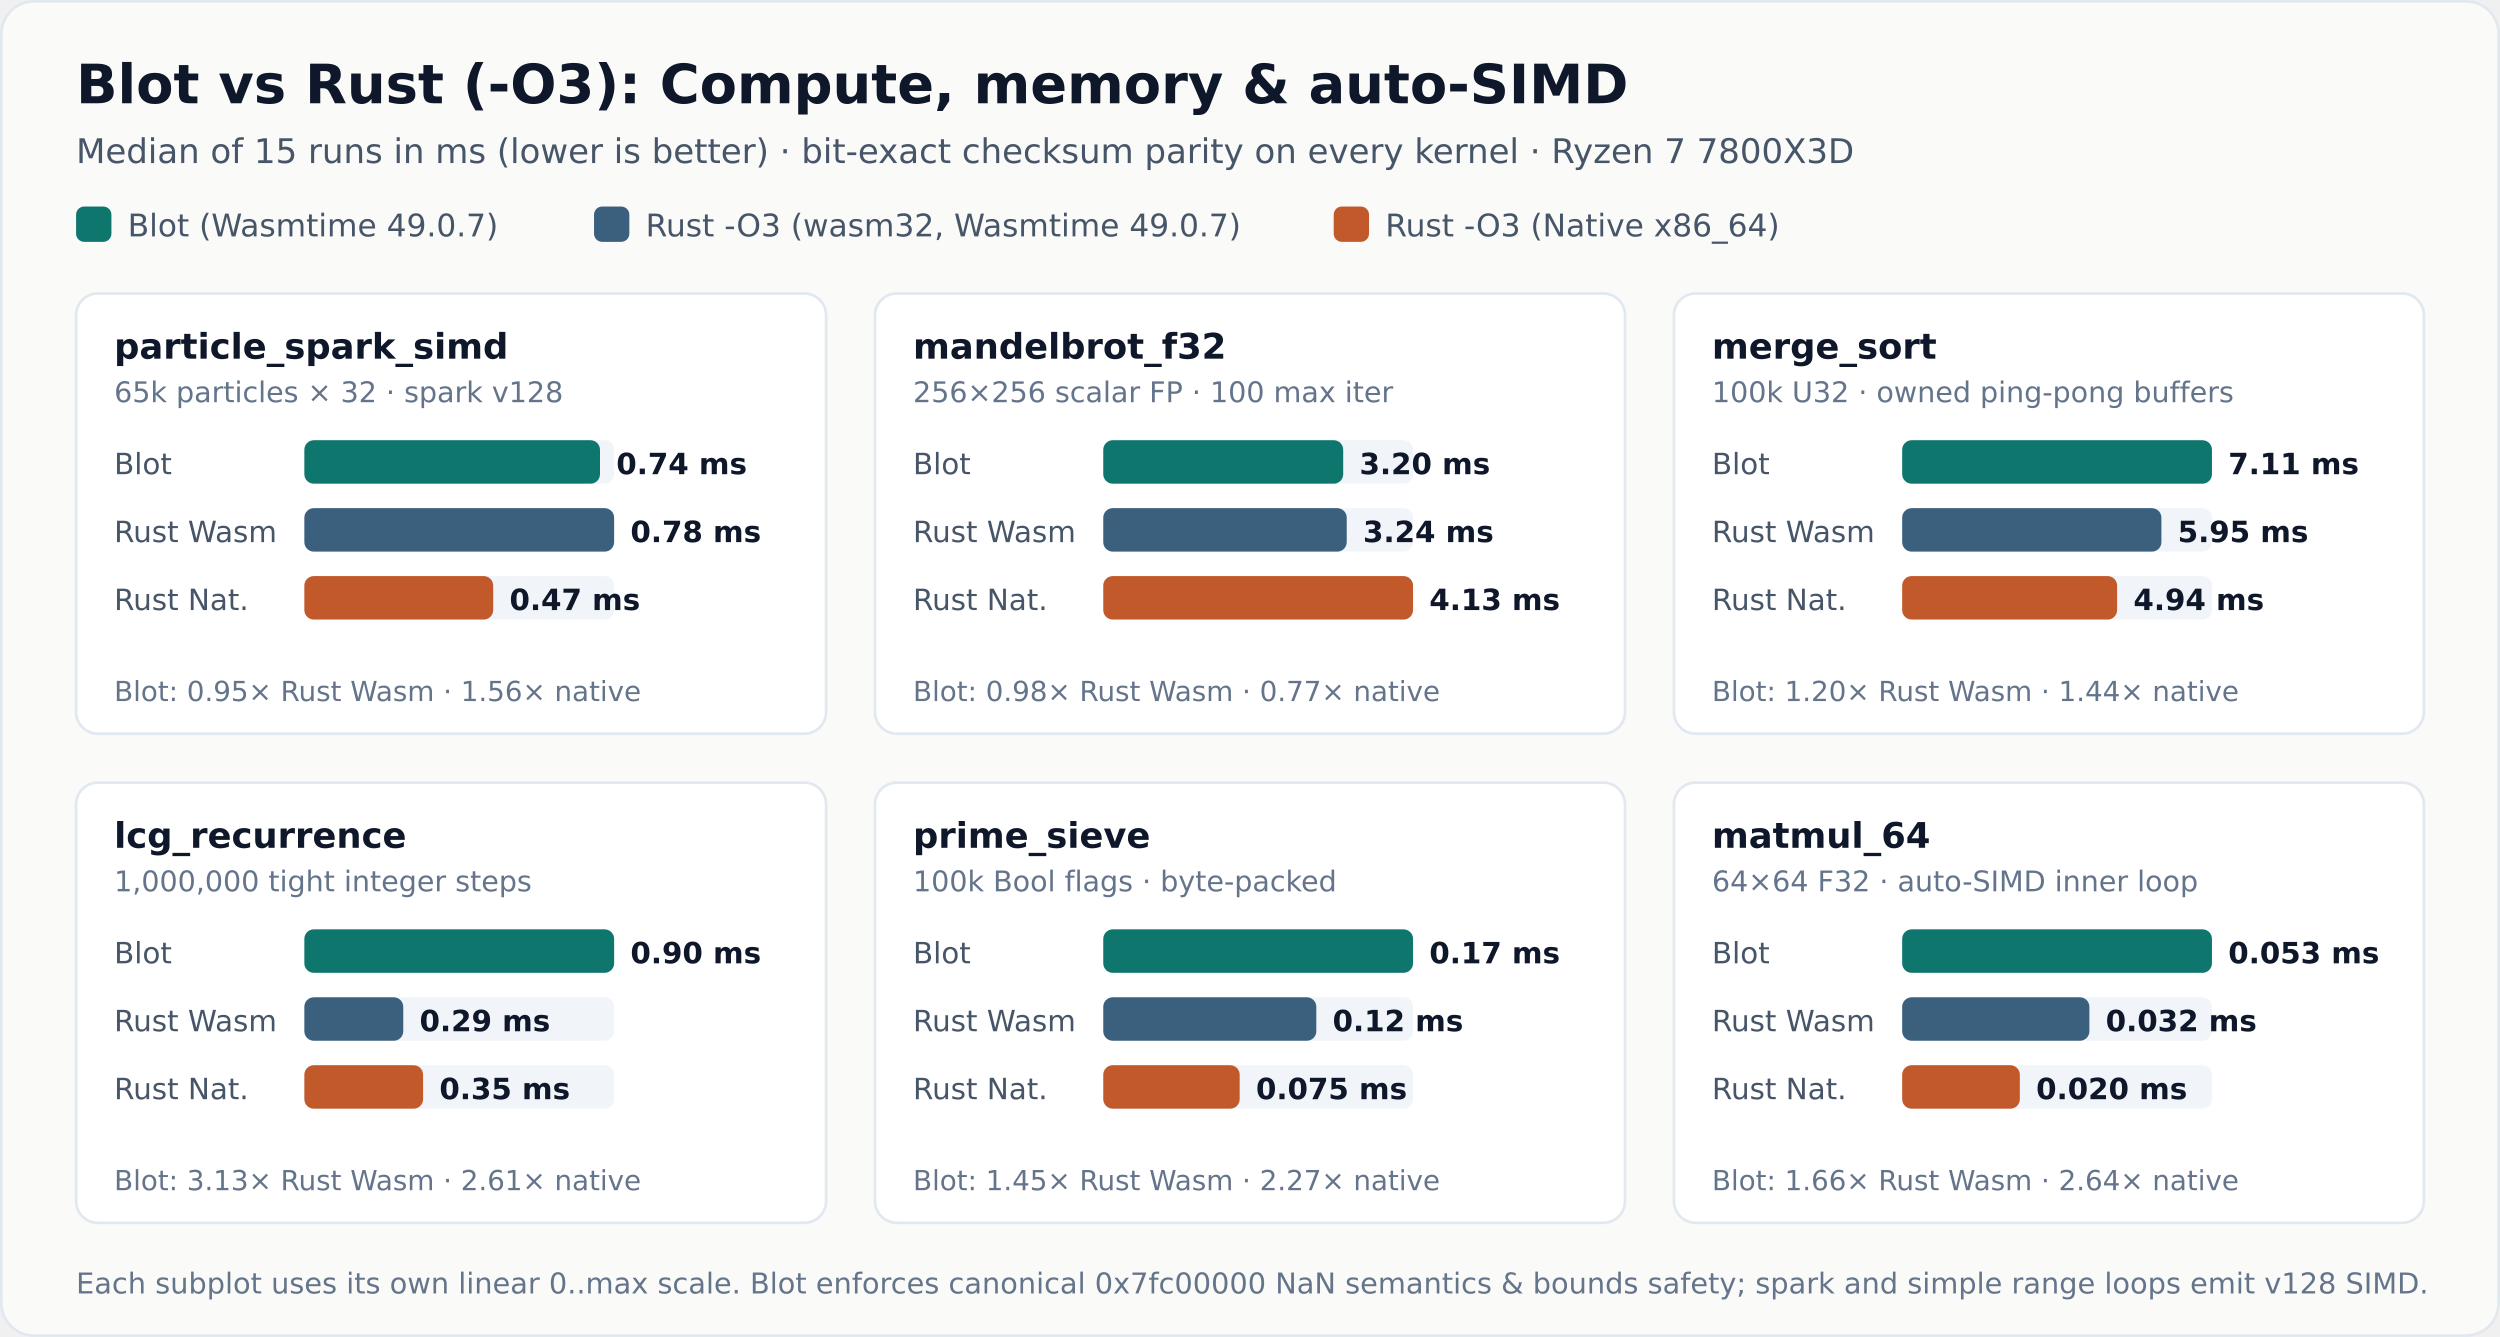
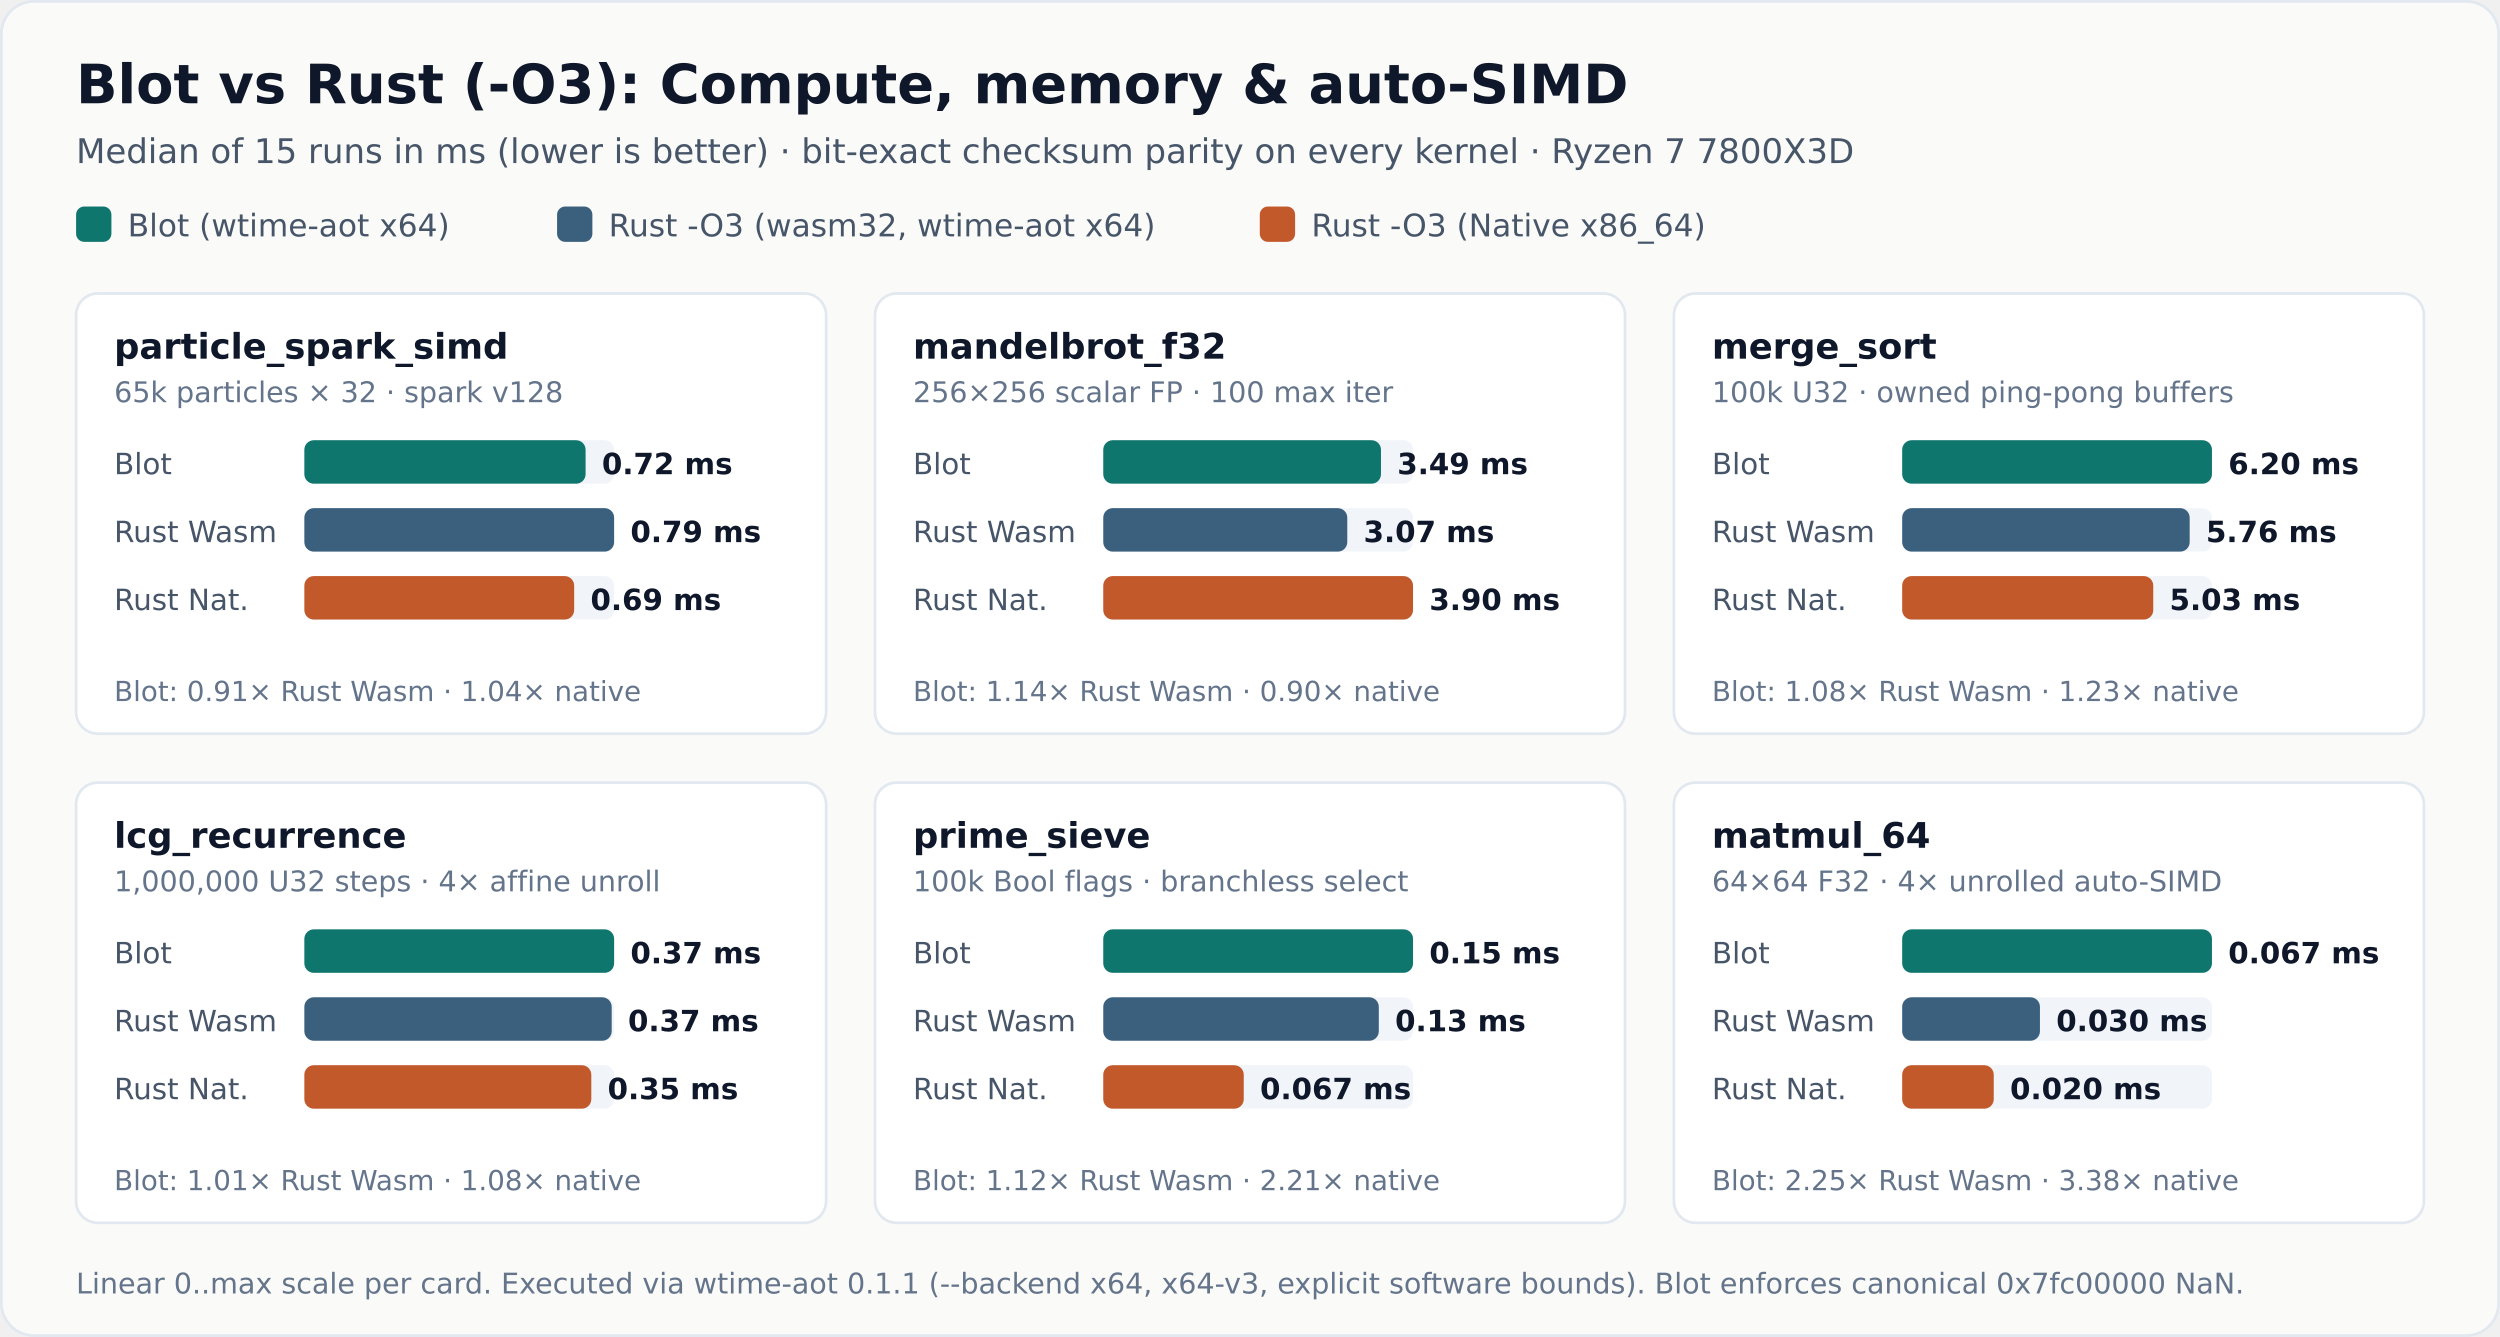
<svg xmlns="http://www.w3.org/2000/svg" width="920" height="492" viewBox="0 0 920 492" role="img" aria-label="Blot vs Rust -O3 compute, memory, and auto-SIMD benchmarks">
  <rect x="0.5" y="0.5" width="919" height="491" rx="12" fill="#fafaf8" stroke="#e2e8f0" />
  <text x="28.0" y="38.0" font-family="'DejaVu Sans', system-ui, -apple-system, 'Segoe UI', Helvetica, Arial, sans-serif" font-size="20" font-weight="700" fill="#0f172a" text-anchor="start">Blot vs Rust (-O3): Compute, memory &amp; auto-SIMD</text>
  <text x="28.0" y="60.0" font-family="'DejaVu Sans', system-ui, -apple-system, 'Segoe UI', Helvetica, Arial, sans-serif" font-size="12.5" font-weight="400" fill="#475569" text-anchor="start">Median of 15 runs in ms (lower is better) · bit-exact checksum parity on every kernel · Ryzen 7 7800X3D</text>
  <rect x="28.0" y="76.0" width="13" height="13" rx="3" fill="#0f766e" />
-   <text x="47.0" y="87.0" font-family="'DejaVu Sans', system-ui, -apple-system, 'Segoe UI', Helvetica, Arial, sans-serif" font-size="11.5" font-weight="500" fill="#475569">Blot (Wasmtime 49.0.7)</text>
-   <rect x="218.6" y="76.0" width="13" height="13" rx="3" fill="#3b607e" />
-   <text x="237.6" y="87.0" font-family="'DejaVu Sans', system-ui, -apple-system, 'Segoe UI', Helvetica, Arial, sans-serif" font-size="11.5" font-weight="500" fill="#475569">Rust -O3 (wasm32, Wasmtime 49.0.7)</text>
-   <rect x="490.8" y="76.0" width="13" height="13" rx="3" fill="#c2592b" />
-   <text x="509.8" y="87.0" font-family="'DejaVu Sans', system-ui, -apple-system, 'Segoe UI', Helvetica, Arial, sans-serif" font-size="11.5" font-weight="500" fill="#475569">Rust -O3 (Native x86_64)</text>
+   <text x="47.0" y="87.0" font-family="'DejaVu Sans', system-ui, -apple-system, 'Segoe UI', Helvetica, Arial, sans-serif" font-size="11.5" font-weight="500" fill="#475569">Blot (wtime-aot x64)</text>
+   <rect x="205.0" y="76.0" width="13" height="13" rx="3" fill="#3b607e" />
+   <text x="224.0" y="87.0" font-family="'DejaVu Sans', system-ui, -apple-system, 'Segoe UI', Helvetica, Arial, sans-serif" font-size="11.5" font-weight="500" fill="#475569">Rust -O3 (wasm32, wtime-aot x64)</text>
+   <rect x="463.6" y="76.0" width="13" height="13" rx="3" fill="#c2592b" />
+   <text x="482.6" y="87.0" font-family="'DejaVu Sans', system-ui, -apple-system, 'Segoe UI', Helvetica, Arial, sans-serif" font-size="11.5" font-weight="500" fill="#475569">Rust -O3 (Native x86_64)</text>
  <rect x="28" y="108" width="276" height="162" rx="8" fill="#ffffff" stroke="#e2e8f0" />
  <text x="42.0" y="132.0" font-family="'DejaVu Sans', system-ui, -apple-system, 'Segoe UI', Helvetica, Arial, sans-serif" font-size="13" font-weight="700" fill="#0f172a" text-anchor="start">particle_spark_simd</text>
  <text x="42.0" y="148.0" font-family="'DejaVu Sans', system-ui, -apple-system, 'Segoe UI', Helvetica, Arial, sans-serif" font-size="10.5" font-weight="400" fill="#64748b" text-anchor="start">65k particles × 32 · spark v128</text>
  <text x="42.0" y="174.5" font-family="'DejaVu Sans', system-ui, -apple-system, 'Segoe UI', Helvetica, Arial, sans-serif" font-size="10.8" font-weight="500" fill="#475569" text-anchor="start">Blot</text>
  <rect x="112.0" y="162.0" width="114.0" height="16" rx="3.5" fill="#f1f5f9" />
-   <rect x="112.0" y="162.0" width="108.8" height="16" rx="3.5" fill="#0f766e" />
-   <text x="226.8" y="174.5" font-family="'DejaVu Sans', system-ui, -apple-system, 'Segoe UI', Helvetica, Arial, sans-serif" font-size="10.8" font-weight="600" fill="#0f172a" text-anchor="start">0.74 ms</text>
+   <rect x="112.0" y="162.0" width="103.5" height="16" rx="3.5" fill="#0f766e" />
+   <text x="221.5" y="174.5" font-family="'DejaVu Sans', system-ui, -apple-system, 'Segoe UI', Helvetica, Arial, sans-serif" font-size="10.8" font-weight="600" fill="#0f172a" text-anchor="start">0.72 ms</text>
  <text x="42.0" y="199.5" font-family="'DejaVu Sans', system-ui, -apple-system, 'Segoe UI', Helvetica, Arial, sans-serif" font-size="10.8" font-weight="500" fill="#475569" text-anchor="start">Rust Wasm</text>
  <rect x="112.0" y="187.0" width="114.0" height="16" rx="3.5" fill="#f1f5f9" />
  <rect x="112.0" y="187.0" width="114.0" height="16" rx="3.5" fill="#3b607e" />
-   <text x="232.0" y="199.5" font-family="'DejaVu Sans', system-ui, -apple-system, 'Segoe UI', Helvetica, Arial, sans-serif" font-size="10.8" font-weight="600" fill="#0f172a" text-anchor="start">0.78 ms</text>
+   <text x="232.0" y="199.5" font-family="'DejaVu Sans', system-ui, -apple-system, 'Segoe UI', Helvetica, Arial, sans-serif" font-size="10.8" font-weight="600" fill="#0f172a" text-anchor="start">0.79 ms</text>
  <text x="42.0" y="224.5" font-family="'DejaVu Sans', system-ui, -apple-system, 'Segoe UI', Helvetica, Arial, sans-serif" font-size="10.8" font-weight="500" fill="#475569" text-anchor="start">Rust Nat.</text>
  <rect x="112.0" y="212.0" width="114.0" height="16" rx="3.5" fill="#f1f5f9" />
-   <rect x="112.0" y="212.0" width="69.5" height="16" rx="3.5" fill="#c2592b" />
-   <text x="187.5" y="224.5" font-family="'DejaVu Sans', system-ui, -apple-system, 'Segoe UI', Helvetica, Arial, sans-serif" font-size="10.8" font-weight="600" fill="#0f172a" text-anchor="start">0.47 ms</text>
-   <text x="42.0" y="258.0" font-family="'DejaVu Sans', system-ui, -apple-system, 'Segoe UI', Helvetica, Arial, sans-serif" font-size="10.2" font-weight="500" fill="#64748b" text-anchor="start">Blot: 0.95× Rust Wasm · 1.56× native</text>
+   <rect x="112.0" y="212.0" width="99.3" height="16" rx="3.5" fill="#c2592b" />
+   <text x="217.3" y="224.5" font-family="'DejaVu Sans', system-ui, -apple-system, 'Segoe UI', Helvetica, Arial, sans-serif" font-size="10.8" font-weight="600" fill="#0f172a" text-anchor="start">0.69 ms</text>
+   <text x="42.0" y="258.0" font-family="'DejaVu Sans', system-ui, -apple-system, 'Segoe UI', Helvetica, Arial, sans-serif" font-size="10.2" font-weight="500" fill="#64748b" text-anchor="start">Blot: 0.91× Rust Wasm · 1.04× native</text>
  <rect x="322" y="108" width="276" height="162" rx="8" fill="#ffffff" stroke="#e2e8f0" />
  <text x="336.0" y="132.0" font-family="'DejaVu Sans', system-ui, -apple-system, 'Segoe UI', Helvetica, Arial, sans-serif" font-size="13" font-weight="700" fill="#0f172a" text-anchor="start">mandelbrot_f32</text>
  <text x="336.0" y="148.0" font-family="'DejaVu Sans', system-ui, -apple-system, 'Segoe UI', Helvetica, Arial, sans-serif" font-size="10.5" font-weight="400" fill="#64748b" text-anchor="start">256×256 scalar FP · 100 max iter</text>
  <text x="336.0" y="174.5" font-family="'DejaVu Sans', system-ui, -apple-system, 'Segoe UI', Helvetica, Arial, sans-serif" font-size="10.8" font-weight="500" fill="#475569" text-anchor="start">Blot</text>
  <rect x="406.0" y="162.0" width="114.0" height="16" rx="3.5" fill="#f1f5f9" />
-   <rect x="406.0" y="162.0" width="88.3" height="16" rx="3.5" fill="#0f766e" />
-   <text x="500.3" y="174.5" font-family="'DejaVu Sans', system-ui, -apple-system, 'Segoe UI', Helvetica, Arial, sans-serif" font-size="10.8" font-weight="600" fill="#0f172a" text-anchor="start">3.20 ms</text>
+   <rect x="406.0" y="162.0" width="102.2" height="16" rx="3.5" fill="#0f766e" />
+   <text x="514.2" y="174.5" font-family="'DejaVu Sans', system-ui, -apple-system, 'Segoe UI', Helvetica, Arial, sans-serif" font-size="10.8" font-weight="600" fill="#0f172a" text-anchor="start">3.49 ms</text>
  <text x="336.0" y="199.5" font-family="'DejaVu Sans', system-ui, -apple-system, 'Segoe UI', Helvetica, Arial, sans-serif" font-size="10.8" font-weight="500" fill="#475569" text-anchor="start">Rust Wasm</text>
  <rect x="406.0" y="187.0" width="114.0" height="16" rx="3.5" fill="#f1f5f9" />
-   <rect x="406.0" y="187.0" width="89.6" height="16" rx="3.5" fill="#3b607e" />
-   <text x="501.6" y="199.5" font-family="'DejaVu Sans', system-ui, -apple-system, 'Segoe UI', Helvetica, Arial, sans-serif" font-size="10.8" font-weight="600" fill="#0f172a" text-anchor="start">3.24 ms</text>
+   <rect x="406.0" y="187.0" width="89.8" height="16" rx="3.5" fill="#3b607e" />
+   <text x="501.8" y="199.5" font-family="'DejaVu Sans', system-ui, -apple-system, 'Segoe UI', Helvetica, Arial, sans-serif" font-size="10.8" font-weight="600" fill="#0f172a" text-anchor="start">3.07 ms</text>
  <text x="336.0" y="224.5" font-family="'DejaVu Sans', system-ui, -apple-system, 'Segoe UI', Helvetica, Arial, sans-serif" font-size="10.8" font-weight="500" fill="#475569" text-anchor="start">Rust Nat.</text>
  <rect x="406.0" y="212.0" width="114.0" height="16" rx="3.5" fill="#f1f5f9" />
  <rect x="406.0" y="212.0" width="114.0" height="16" rx="3.5" fill="#c2592b" />
-   <text x="526.0" y="224.5" font-family="'DejaVu Sans', system-ui, -apple-system, 'Segoe UI', Helvetica, Arial, sans-serif" font-size="10.8" font-weight="600" fill="#0f172a" text-anchor="start">4.13 ms</text>
-   <text x="336.0" y="258.0" font-family="'DejaVu Sans', system-ui, -apple-system, 'Segoe UI', Helvetica, Arial, sans-serif" font-size="10.2" font-weight="500" fill="#64748b" text-anchor="start">Blot: 0.98× Rust Wasm · 0.77× native</text>
+   <text x="526.0" y="224.5" font-family="'DejaVu Sans', system-ui, -apple-system, 'Segoe UI', Helvetica, Arial, sans-serif" font-size="10.8" font-weight="600" fill="#0f172a" text-anchor="start">3.90 ms</text>
+   <text x="336.0" y="258.0" font-family="'DejaVu Sans', system-ui, -apple-system, 'Segoe UI', Helvetica, Arial, sans-serif" font-size="10.2" font-weight="500" fill="#64748b" text-anchor="start">Blot: 1.14× Rust Wasm · 0.90× native</text>
  <rect x="616" y="108" width="276" height="162" rx="8" fill="#ffffff" stroke="#e2e8f0" />
  <text x="630.0" y="132.0" font-family="'DejaVu Sans', system-ui, -apple-system, 'Segoe UI', Helvetica, Arial, sans-serif" font-size="13" font-weight="700" fill="#0f172a" text-anchor="start">merge_sort</text>
  <text x="630.0" y="148.0" font-family="'DejaVu Sans', system-ui, -apple-system, 'Segoe UI', Helvetica, Arial, sans-serif" font-size="10.5" font-weight="400" fill="#64748b" text-anchor="start">100k U32 · owned ping-pong buffers</text>
  <text x="630.0" y="174.5" font-family="'DejaVu Sans', system-ui, -apple-system, 'Segoe UI', Helvetica, Arial, sans-serif" font-size="10.8" font-weight="500" fill="#475569" text-anchor="start">Blot</text>
  <rect x="700.0" y="162.0" width="114.0" height="16" rx="3.5" fill="#f1f5f9" />
  <rect x="700.0" y="162.0" width="114.0" height="16" rx="3.5" fill="#0f766e" />
-   <text x="820.0" y="174.5" font-family="'DejaVu Sans', system-ui, -apple-system, 'Segoe UI', Helvetica, Arial, sans-serif" font-size="10.8" font-weight="600" fill="#0f172a" text-anchor="start">7.11 ms</text>
+   <text x="820.0" y="174.5" font-family="'DejaVu Sans', system-ui, -apple-system, 'Segoe UI', Helvetica, Arial, sans-serif" font-size="10.8" font-weight="600" fill="#0f172a" text-anchor="start">6.20 ms</text>
  <text x="630.0" y="199.5" font-family="'DejaVu Sans', system-ui, -apple-system, 'Segoe UI', Helvetica, Arial, sans-serif" font-size="10.8" font-weight="500" fill="#475569" text-anchor="start">Rust Wasm</text>
  <rect x="700.0" y="187.0" width="114.0" height="16" rx="3.5" fill="#f1f5f9" />
-   <rect x="700.0" y="187.0" width="95.4" height="16" rx="3.5" fill="#3b607e" />
-   <text x="801.4" y="199.5" font-family="'DejaVu Sans', system-ui, -apple-system, 'Segoe UI', Helvetica, Arial, sans-serif" font-size="10.8" font-weight="600" fill="#0f172a" text-anchor="start">5.95 ms</text>
+   <rect x="700.0" y="187.0" width="105.8" height="16" rx="3.5" fill="#3b607e" />
+   <text x="811.8" y="199.5" font-family="'DejaVu Sans', system-ui, -apple-system, 'Segoe UI', Helvetica, Arial, sans-serif" font-size="10.8" font-weight="600" fill="#0f172a" text-anchor="start">5.76 ms</text>
  <text x="630.0" y="224.5" font-family="'DejaVu Sans', system-ui, -apple-system, 'Segoe UI', Helvetica, Arial, sans-serif" font-size="10.8" font-weight="500" fill="#475569" text-anchor="start">Rust Nat.</text>
  <rect x="700.0" y="212.0" width="114.0" height="16" rx="3.5" fill="#f1f5f9" />
-   <rect x="700.0" y="212.0" width="79.1" height="16" rx="3.5" fill="#c2592b" />
-   <text x="785.1" y="224.5" font-family="'DejaVu Sans', system-ui, -apple-system, 'Segoe UI', Helvetica, Arial, sans-serif" font-size="10.8" font-weight="600" fill="#0f172a" text-anchor="start">4.94 ms</text>
-   <text x="630.0" y="258.0" font-family="'DejaVu Sans', system-ui, -apple-system, 'Segoe UI', Helvetica, Arial, sans-serif" font-size="10.2" font-weight="500" fill="#64748b" text-anchor="start">Blot: 1.20× Rust Wasm · 1.44× native</text>
+   <rect x="700.0" y="212.0" width="92.4" height="16" rx="3.5" fill="#c2592b" />
+   <text x="798.4" y="224.5" font-family="'DejaVu Sans', system-ui, -apple-system, 'Segoe UI', Helvetica, Arial, sans-serif" font-size="10.8" font-weight="600" fill="#0f172a" text-anchor="start">5.03 ms</text>
+   <text x="630.0" y="258.0" font-family="'DejaVu Sans', system-ui, -apple-system, 'Segoe UI', Helvetica, Arial, sans-serif" font-size="10.2" font-weight="500" fill="#64748b" text-anchor="start">Blot: 1.08× Rust Wasm · 1.23× native</text>
  <rect x="28" y="288" width="276" height="162" rx="8" fill="#ffffff" stroke="#e2e8f0" />
  <text x="42.0" y="312.0" font-family="'DejaVu Sans', system-ui, -apple-system, 'Segoe UI', Helvetica, Arial, sans-serif" font-size="13" font-weight="700" fill="#0f172a" text-anchor="start">lcg_recurrence</text>
-   <text x="42.0" y="328.0" font-family="'DejaVu Sans', system-ui, -apple-system, 'Segoe UI', Helvetica, Arial, sans-serif" font-size="10.5" font-weight="400" fill="#64748b" text-anchor="start">1,000,000 tight integer steps</text>
+   <text x="42.0" y="328.0" font-family="'DejaVu Sans', system-ui, -apple-system, 'Segoe UI', Helvetica, Arial, sans-serif" font-size="10.5" font-weight="400" fill="#64748b" text-anchor="start">1,000,000 U32 steps · 4× affine unroll</text>
  <text x="42.0" y="354.5" font-family="'DejaVu Sans', system-ui, -apple-system, 'Segoe UI', Helvetica, Arial, sans-serif" font-size="10.8" font-weight="500" fill="#475569" text-anchor="start">Blot</text>
  <rect x="112.0" y="342.0" width="114.0" height="16" rx="3.5" fill="#f1f5f9" />
  <rect x="112.0" y="342.0" width="114.0" height="16" rx="3.5" fill="#0f766e" />
-   <text x="232.0" y="354.5" font-family="'DejaVu Sans', system-ui, -apple-system, 'Segoe UI', Helvetica, Arial, sans-serif" font-size="10.8" font-weight="600" fill="#0f172a" text-anchor="start">0.90 ms</text>
+   <text x="232.0" y="354.5" font-family="'DejaVu Sans', system-ui, -apple-system, 'Segoe UI', Helvetica, Arial, sans-serif" font-size="10.8" font-weight="600" fill="#0f172a" text-anchor="start">0.37 ms</text>
  <text x="42.0" y="379.5" font-family="'DejaVu Sans', system-ui, -apple-system, 'Segoe UI', Helvetica, Arial, sans-serif" font-size="10.8" font-weight="500" fill="#475569" text-anchor="start">Rust Wasm</text>
  <rect x="112.0" y="367.0" width="114.0" height="16" rx="3.5" fill="#f1f5f9" />
-   <rect x="112.0" y="367.0" width="36.4" height="16" rx="3.5" fill="#3b607e" />
-   <text x="154.4" y="379.5" font-family="'DejaVu Sans', system-ui, -apple-system, 'Segoe UI', Helvetica, Arial, sans-serif" font-size="10.8" font-weight="600" fill="#0f172a" text-anchor="start">0.29 ms</text>
+   <rect x="112.0" y="367.0" width="113.1" height="16" rx="3.5" fill="#3b607e" />
+   <text x="231.1" y="379.5" font-family="'DejaVu Sans', system-ui, -apple-system, 'Segoe UI', Helvetica, Arial, sans-serif" font-size="10.8" font-weight="600" fill="#0f172a" text-anchor="start">0.37 ms</text>
  <text x="42.0" y="404.5" font-family="'DejaVu Sans', system-ui, -apple-system, 'Segoe UI', Helvetica, Arial, sans-serif" font-size="10.8" font-weight="500" fill="#475569" text-anchor="start">Rust Nat.</text>
  <rect x="112.0" y="392.0" width="114.0" height="16" rx="3.5" fill="#f1f5f9" />
-   <rect x="112.0" y="392.0" width="43.7" height="16" rx="3.5" fill="#c2592b" />
-   <text x="161.7" y="404.5" font-family="'DejaVu Sans', system-ui, -apple-system, 'Segoe UI', Helvetica, Arial, sans-serif" font-size="10.8" font-weight="600" fill="#0f172a" text-anchor="start">0.35 ms</text>
-   <text x="42.0" y="438.0" font-family="'DejaVu Sans', system-ui, -apple-system, 'Segoe UI', Helvetica, Arial, sans-serif" font-size="10.2" font-weight="500" fill="#64748b" text-anchor="start">Blot: 3.13× Rust Wasm · 2.61× native</text>
+   <rect x="112.0" y="392.0" width="105.6" height="16" rx="3.5" fill="#c2592b" />
+   <text x="223.6" y="404.5" font-family="'DejaVu Sans', system-ui, -apple-system, 'Segoe UI', Helvetica, Arial, sans-serif" font-size="10.8" font-weight="600" fill="#0f172a" text-anchor="start">0.35 ms</text>
+   <text x="42.0" y="438.0" font-family="'DejaVu Sans', system-ui, -apple-system, 'Segoe UI', Helvetica, Arial, sans-serif" font-size="10.2" font-weight="500" fill="#64748b" text-anchor="start">Blot: 1.01× Rust Wasm · 1.08× native</text>
  <rect x="322" y="288" width="276" height="162" rx="8" fill="#ffffff" stroke="#e2e8f0" />
  <text x="336.0" y="312.0" font-family="'DejaVu Sans', system-ui, -apple-system, 'Segoe UI', Helvetica, Arial, sans-serif" font-size="13" font-weight="700" fill="#0f172a" text-anchor="start">prime_sieve</text>
-   <text x="336.0" y="328.0" font-family="'DejaVu Sans', system-ui, -apple-system, 'Segoe UI', Helvetica, Arial, sans-serif" font-size="10.5" font-weight="400" fill="#64748b" text-anchor="start">100k Bool flags · byte-packed</text>
+   <text x="336.0" y="328.0" font-family="'DejaVu Sans', system-ui, -apple-system, 'Segoe UI', Helvetica, Arial, sans-serif" font-size="10.5" font-weight="400" fill="#64748b" text-anchor="start">100k Bool flags · branchless select</text>
  <text x="336.0" y="354.5" font-family="'DejaVu Sans', system-ui, -apple-system, 'Segoe UI', Helvetica, Arial, sans-serif" font-size="10.8" font-weight="500" fill="#475569" text-anchor="start">Blot</text>
  <rect x="406.0" y="342.0" width="114.0" height="16" rx="3.5" fill="#f1f5f9" />
  <rect x="406.0" y="342.0" width="114.0" height="16" rx="3.5" fill="#0f766e" />
-   <text x="526.0" y="354.5" font-family="'DejaVu Sans', system-ui, -apple-system, 'Segoe UI', Helvetica, Arial, sans-serif" font-size="10.8" font-weight="600" fill="#0f172a" text-anchor="start">0.17 ms</text>
+   <text x="526.0" y="354.5" font-family="'DejaVu Sans', system-ui, -apple-system, 'Segoe UI', Helvetica, Arial, sans-serif" font-size="10.8" font-weight="600" fill="#0f172a" text-anchor="start">0.15 ms</text>
  <text x="336.0" y="379.5" font-family="'DejaVu Sans', system-ui, -apple-system, 'Segoe UI', Helvetica, Arial, sans-serif" font-size="10.8" font-weight="500" fill="#475569" text-anchor="start">Rust Wasm</text>
  <rect x="406.0" y="367.0" width="114.0" height="16" rx="3.5" fill="#f1f5f9" />
-   <rect x="406.0" y="367.0" width="78.4" height="16" rx="3.5" fill="#3b607e" />
-   <text x="490.4" y="379.5" font-family="'DejaVu Sans', system-ui, -apple-system, 'Segoe UI', Helvetica, Arial, sans-serif" font-size="10.8" font-weight="600" fill="#0f172a" text-anchor="start">0.12 ms</text>
+   <rect x="406.0" y="367.0" width="101.4" height="16" rx="3.5" fill="#3b607e" />
+   <text x="513.4" y="379.5" font-family="'DejaVu Sans', system-ui, -apple-system, 'Segoe UI', Helvetica, Arial, sans-serif" font-size="10.8" font-weight="600" fill="#0f172a" text-anchor="start">0.13 ms</text>
  <text x="336.0" y="404.5" font-family="'DejaVu Sans', system-ui, -apple-system, 'Segoe UI', Helvetica, Arial, sans-serif" font-size="10.8" font-weight="500" fill="#475569" text-anchor="start">Rust Nat.</text>
  <rect x="406.0" y="392.0" width="114.0" height="16" rx="3.5" fill="#f1f5f9" />
-   <rect x="406.0" y="392.0" width="50.2" height="16" rx="3.5" fill="#c2592b" />
-   <text x="462.2" y="404.5" font-family="'DejaVu Sans', system-ui, -apple-system, 'Segoe UI', Helvetica, Arial, sans-serif" font-size="10.8" font-weight="600" fill="#0f172a" text-anchor="start">0.075 ms</text>
-   <text x="336.0" y="438.0" font-family="'DejaVu Sans', system-ui, -apple-system, 'Segoe UI', Helvetica, Arial, sans-serif" font-size="10.2" font-weight="500" fill="#64748b" text-anchor="start">Blot: 1.45× Rust Wasm · 2.27× native</text>
+   <rect x="406.0" y="392.0" width="51.7" height="16" rx="3.5" fill="#c2592b" />
+   <text x="463.7" y="404.5" font-family="'DejaVu Sans', system-ui, -apple-system, 'Segoe UI', Helvetica, Arial, sans-serif" font-size="10.8" font-weight="600" fill="#0f172a" text-anchor="start">0.067 ms</text>
+   <text x="336.0" y="438.0" font-family="'DejaVu Sans', system-ui, -apple-system, 'Segoe UI', Helvetica, Arial, sans-serif" font-size="10.2" font-weight="500" fill="#64748b" text-anchor="start">Blot: 1.12× Rust Wasm · 2.21× native</text>
  <rect x="616" y="288" width="276" height="162" rx="8" fill="#ffffff" stroke="#e2e8f0" />
  <text x="630.0" y="312.0" font-family="'DejaVu Sans', system-ui, -apple-system, 'Segoe UI', Helvetica, Arial, sans-serif" font-size="13" font-weight="700" fill="#0f172a" text-anchor="start">matmul_64</text>
-   <text x="630.0" y="328.0" font-family="'DejaVu Sans', system-ui, -apple-system, 'Segoe UI', Helvetica, Arial, sans-serif" font-size="10.5" font-weight="400" fill="#64748b" text-anchor="start">64×64 F32 · auto-SIMD inner loop</text>
+   <text x="630.0" y="328.0" font-family="'DejaVu Sans', system-ui, -apple-system, 'Segoe UI', Helvetica, Arial, sans-serif" font-size="10.5" font-weight="400" fill="#64748b" text-anchor="start">64×64 F32 · 4× unrolled auto-SIMD</text>
  <text x="630.0" y="354.5" font-family="'DejaVu Sans', system-ui, -apple-system, 'Segoe UI', Helvetica, Arial, sans-serif" font-size="10.8" font-weight="500" fill="#475569" text-anchor="start">Blot</text>
  <rect x="700.0" y="342.0" width="114.0" height="16" rx="3.5" fill="#f1f5f9" />
  <rect x="700.0" y="342.0" width="114.0" height="16" rx="3.5" fill="#0f766e" />
-   <text x="820.0" y="354.5" font-family="'DejaVu Sans', system-ui, -apple-system, 'Segoe UI', Helvetica, Arial, sans-serif" font-size="10.8" font-weight="600" fill="#0f172a" text-anchor="start">0.053 ms</text>
+   <text x="820.0" y="354.5" font-family="'DejaVu Sans', system-ui, -apple-system, 'Segoe UI', Helvetica, Arial, sans-serif" font-size="10.8" font-weight="600" fill="#0f172a" text-anchor="start">0.067 ms</text>
  <text x="630.0" y="379.5" font-family="'DejaVu Sans', system-ui, -apple-system, 'Segoe UI', Helvetica, Arial, sans-serif" font-size="10.8" font-weight="500" fill="#475569" text-anchor="start">Rust Wasm</text>
  <rect x="700.0" y="367.0" width="114.0" height="16" rx="3.5" fill="#f1f5f9" />
-   <rect x="700.0" y="367.0" width="68.9" height="16" rx="3.5" fill="#3b607e" />
-   <text x="774.9" y="379.5" font-family="'DejaVu Sans', system-ui, -apple-system, 'Segoe UI', Helvetica, Arial, sans-serif" font-size="10.8" font-weight="600" fill="#0f172a" text-anchor="start">0.032 ms</text>
+   <rect x="700.0" y="367.0" width="50.7" height="16" rx="3.5" fill="#3b607e" />
+   <text x="756.7" y="379.5" font-family="'DejaVu Sans', system-ui, -apple-system, 'Segoe UI', Helvetica, Arial, sans-serif" font-size="10.8" font-weight="600" fill="#0f172a" text-anchor="start">0.030 ms</text>
  <text x="630.0" y="404.5" font-family="'DejaVu Sans', system-ui, -apple-system, 'Segoe UI', Helvetica, Arial, sans-serif" font-size="10.8" font-weight="500" fill="#475569" text-anchor="start">Rust Nat.</text>
  <rect x="700.0" y="392.0" width="114.0" height="16" rx="3.5" fill="#f1f5f9" />
-   <rect x="700.0" y="392.0" width="43.3" height="16" rx="3.5" fill="#c2592b" />
-   <text x="749.3" y="404.5" font-family="'DejaVu Sans', system-ui, -apple-system, 'Segoe UI', Helvetica, Arial, sans-serif" font-size="10.8" font-weight="600" fill="#0f172a" text-anchor="start">0.020 ms</text>
-   <text x="630.0" y="438.0" font-family="'DejaVu Sans', system-ui, -apple-system, 'Segoe UI', Helvetica, Arial, sans-serif" font-size="10.2" font-weight="500" fill="#64748b" text-anchor="start">Blot: 1.66× Rust Wasm · 2.64× native</text>
-   <text x="28.0" y="476.0" font-family="'DejaVu Sans', system-ui, -apple-system, 'Segoe UI', Helvetica, Arial, sans-serif" font-size="10.6" font-weight="400" fill="#64748b" text-anchor="start">Each subplot uses its own linear 0..max scale. Blot enforces canonical 0x7fc00000 NaN semantics &amp; bounds safety; spark and simple range loops emit v128 SIMD.</text>
+   <rect x="700.0" y="392.0" width="33.7" height="16" rx="3.5" fill="#c2592b" />
+   <text x="739.7" y="404.5" font-family="'DejaVu Sans', system-ui, -apple-system, 'Segoe UI', Helvetica, Arial, sans-serif" font-size="10.8" font-weight="600" fill="#0f172a" text-anchor="start">0.020 ms</text>
+   <text x="630.0" y="438.0" font-family="'DejaVu Sans', system-ui, -apple-system, 'Segoe UI', Helvetica, Arial, sans-serif" font-size="10.2" font-weight="500" fill="#64748b" text-anchor="start">Blot: 2.25× Rust Wasm · 3.38× native</text>
+   <text x="28.0" y="476.0" font-family="'DejaVu Sans', system-ui, -apple-system, 'Segoe UI', Helvetica, Arial, sans-serif" font-size="10.5" font-weight="400" fill="#64748b" text-anchor="start">Linear 0..max scale per card. Executed via wtime-aot 0.1.1 (--backend x64, x64-v3, explicit software bounds). Blot enforces canonical 0x7fc00000 NaN.</text>
</svg>
